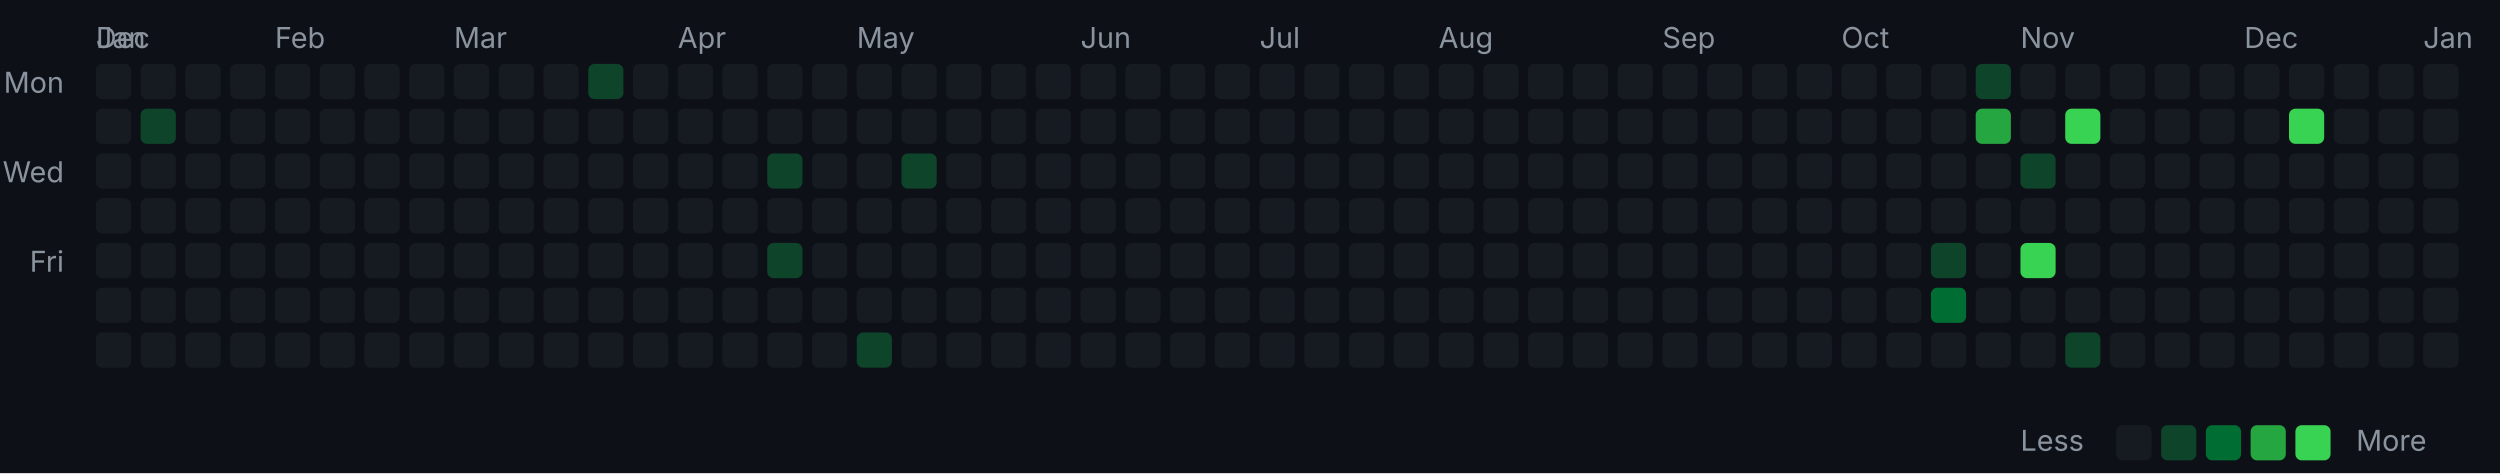
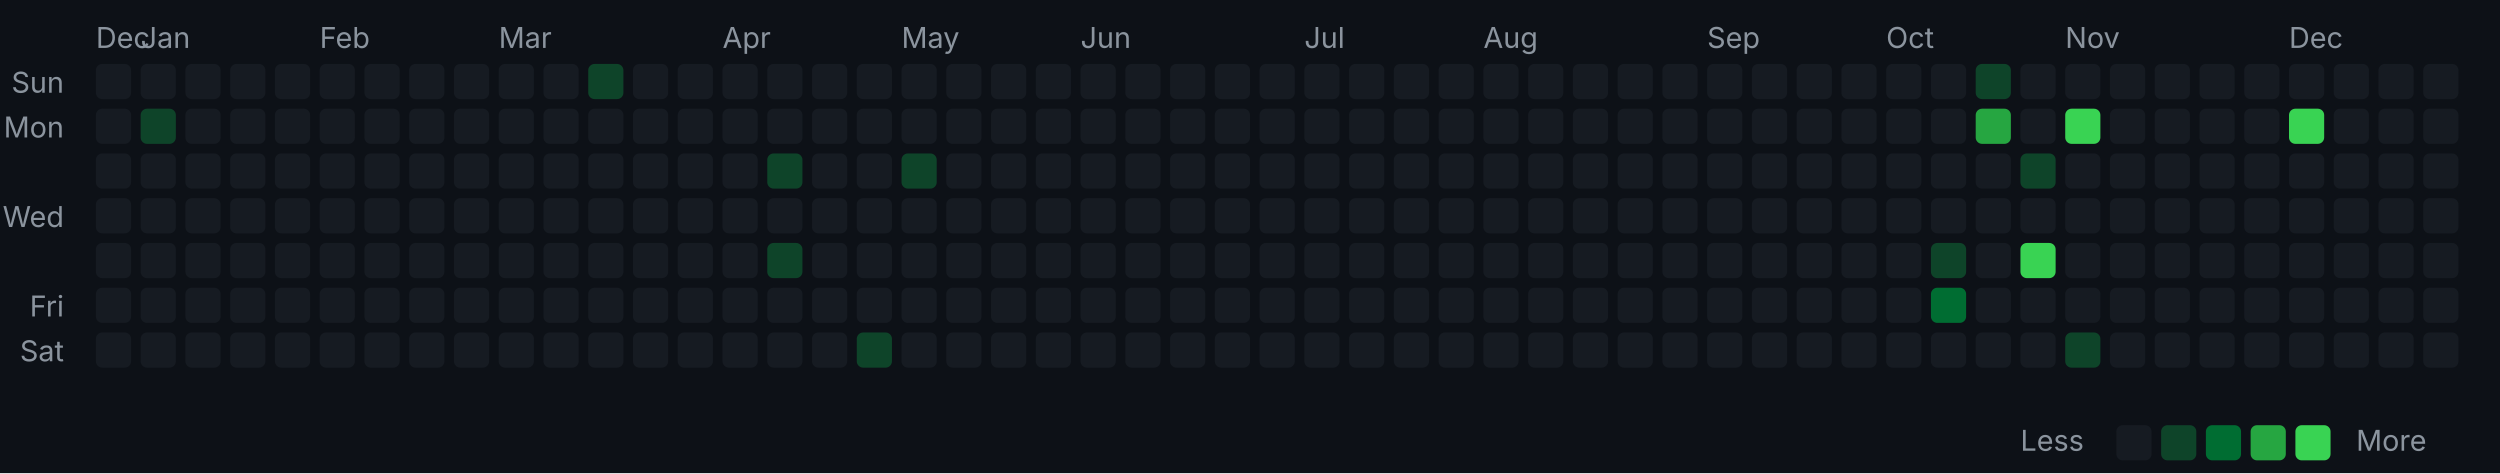
<svg xmlns="http://www.w3.org/2000/svg" width="782" height="148" viewBox="0 0 782 148">
  <rect width="782" height="148" fill="#0d1117" />
  <g transform="translate(30, 20)">
-     <text x="-10" y="9" fill="#8b949e" font-size="9" font-family="system-ui, -apple-system, sans-serif" text-anchor="end">Mon</text>
-     <text x="-10" y="37" fill="#8b949e" font-size="9" font-family="system-ui, -apple-system, sans-serif" text-anchor="end">Wed</text>
-     <text x="-10" y="65" fill="#8b949e" font-size="9" font-family="system-ui, -apple-system, sans-serif" text-anchor="end">Fri</text>
+     <text x="-10" y="9" fill="#8b949e" font-size="9" font-family="system-ui, -apple-system, sans-serif" text-anchor="end">Sun</text>
+     <text x="-10" y="23" fill="#8b949e" font-size="9" font-family="system-ui, -apple-system, sans-serif" text-anchor="end">Mon</text>
+     <text x="-10" y="51" fill="#8b949e" font-size="9" font-family="system-ui, -apple-system, sans-serif" text-anchor="end">Wed</text>
+     <text x="-10" y="79" fill="#8b949e" font-size="9" font-family="system-ui, -apple-system, sans-serif" text-anchor="end">Fri</text>
+     <text x="-10" y="93" fill="#8b949e" font-size="9" font-family="system-ui, -apple-system, sans-serif" text-anchor="end">Sat</text>
    <rect x="0" y="0" width="11" height="11" fill="#161b22" rx="2" ry="2" />
    <rect x="0" y="14" width="11" height="11" fill="#161b22" rx="2" ry="2" />
    <rect x="0" y="28" width="11" height="11" fill="#161b22" rx="2" ry="2" />
    <rect x="0" y="42" width="11" height="11" fill="#161b22" rx="2" ry="2" />
    <rect x="0" y="56" width="11" height="11" fill="#161b22" rx="2" ry="2" />
    <rect x="0" y="70" width="11" height="11" fill="#161b22" rx="2" ry="2" />
    <rect x="0" y="84" width="11" height="11" fill="#161b22" rx="2" ry="2" />
    <rect x="14" y="0" width="11" height="11" fill="#161b22" rx="2" ry="2" />
    <rect x="14" y="14" width="11" height="11" fill="#0e4429" rx="2" ry="2" />
    <rect x="14" y="28" width="11" height="11" fill="#161b22" rx="2" ry="2" />
    <rect x="14" y="42" width="11" height="11" fill="#161b22" rx="2" ry="2" />
    <rect x="14" y="56" width="11" height="11" fill="#161b22" rx="2" ry="2" />
    <rect x="14" y="70" width="11" height="11" fill="#161b22" rx="2" ry="2" />
    <rect x="14" y="84" width="11" height="11" fill="#161b22" rx="2" ry="2" />
    <rect x="28" y="0" width="11" height="11" fill="#161b22" rx="2" ry="2" />
    <rect x="28" y="14" width="11" height="11" fill="#161b22" rx="2" ry="2" />
    <rect x="28" y="28" width="11" height="11" fill="#161b22" rx="2" ry="2" />
    <rect x="28" y="42" width="11" height="11" fill="#161b22" rx="2" ry="2" />
    <rect x="28" y="56" width="11" height="11" fill="#161b22" rx="2" ry="2" />
    <rect x="28" y="70" width="11" height="11" fill="#161b22" rx="2" ry="2" />
    <rect x="28" y="84" width="11" height="11" fill="#161b22" rx="2" ry="2" />
    <rect x="42" y="0" width="11" height="11" fill="#161b22" rx="2" ry="2" />
    <rect x="42" y="14" width="11" height="11" fill="#161b22" rx="2" ry="2" />
    <rect x="42" y="28" width="11" height="11" fill="#161b22" rx="2" ry="2" />
    <rect x="42" y="42" width="11" height="11" fill="#161b22" rx="2" ry="2" />
    <rect x="42" y="56" width="11" height="11" fill="#161b22" rx="2" ry="2" />
    <rect x="42" y="70" width="11" height="11" fill="#161b22" rx="2" ry="2" />
    <rect x="42" y="84" width="11" height="11" fill="#161b22" rx="2" ry="2" />
    <rect x="56" y="0" width="11" height="11" fill="#161b22" rx="2" ry="2" />
    <rect x="56" y="14" width="11" height="11" fill="#161b22" rx="2" ry="2" />
    <rect x="56" y="28" width="11" height="11" fill="#161b22" rx="2" ry="2" />
    <rect x="56" y="42" width="11" height="11" fill="#161b22" rx="2" ry="2" />
    <rect x="56" y="56" width="11" height="11" fill="#161b22" rx="2" ry="2" />
    <rect x="56" y="70" width="11" height="11" fill="#161b22" rx="2" ry="2" />
    <rect x="56" y="84" width="11" height="11" fill="#161b22" rx="2" ry="2" />
    <rect x="70" y="0" width="11" height="11" fill="#161b22" rx="2" ry="2" />
    <rect x="70" y="14" width="11" height="11" fill="#161b22" rx="2" ry="2" />
    <rect x="70" y="28" width="11" height="11" fill="#161b22" rx="2" ry="2" />
    <rect x="70" y="42" width="11" height="11" fill="#161b22" rx="2" ry="2" />
    <rect x="70" y="56" width="11" height="11" fill="#161b22" rx="2" ry="2" />
    <rect x="70" y="70" width="11" height="11" fill="#161b22" rx="2" ry="2" />
    <rect x="70" y="84" width="11" height="11" fill="#161b22" rx="2" ry="2" />
    <rect x="84" y="0" width="11" height="11" fill="#161b22" rx="2" ry="2" />
    <rect x="84" y="14" width="11" height="11" fill="#161b22" rx="2" ry="2" />
    <rect x="84" y="28" width="11" height="11" fill="#161b22" rx="2" ry="2" />
    <rect x="84" y="42" width="11" height="11" fill="#161b22" rx="2" ry="2" />
    <rect x="84" y="56" width="11" height="11" fill="#161b22" rx="2" ry="2" />
    <rect x="84" y="70" width="11" height="11" fill="#161b22" rx="2" ry="2" />
    <rect x="84" y="84" width="11" height="11" fill="#161b22" rx="2" ry="2" />
    <rect x="98" y="0" width="11" height="11" fill="#161b22" rx="2" ry="2" />
    <rect x="98" y="14" width="11" height="11" fill="#161b22" rx="2" ry="2" />
    <rect x="98" y="28" width="11" height="11" fill="#161b22" rx="2" ry="2" />
    <rect x="98" y="42" width="11" height="11" fill="#161b22" rx="2" ry="2" />
    <rect x="98" y="56" width="11" height="11" fill="#161b22" rx="2" ry="2" />
    <rect x="98" y="70" width="11" height="11" fill="#161b22" rx="2" ry="2" />
    <rect x="98" y="84" width="11" height="11" fill="#161b22" rx="2" ry="2" />
    <rect x="112" y="0" width="11" height="11" fill="#161b22" rx="2" ry="2" />
    <rect x="112" y="14" width="11" height="11" fill="#161b22" rx="2" ry="2" />
    <rect x="112" y="28" width="11" height="11" fill="#161b22" rx="2" ry="2" />
    <rect x="112" y="42" width="11" height="11" fill="#161b22" rx="2" ry="2" />
    <rect x="112" y="56" width="11" height="11" fill="#161b22" rx="2" ry="2" />
    <rect x="112" y="70" width="11" height="11" fill="#161b22" rx="2" ry="2" />
    <rect x="112" y="84" width="11" height="11" fill="#161b22" rx="2" ry="2" />
    <rect x="126" y="0" width="11" height="11" fill="#161b22" rx="2" ry="2" />
    <rect x="126" y="14" width="11" height="11" fill="#161b22" rx="2" ry="2" />
    <rect x="126" y="28" width="11" height="11" fill="#161b22" rx="2" ry="2" />
    <rect x="126" y="42" width="11" height="11" fill="#161b22" rx="2" ry="2" />
    <rect x="126" y="56" width="11" height="11" fill="#161b22" rx="2" ry="2" />
    <rect x="126" y="70" width="11" height="11" fill="#161b22" rx="2" ry="2" />
    <rect x="126" y="84" width="11" height="11" fill="#161b22" rx="2" ry="2" />
    <rect x="140" y="0" width="11" height="11" fill="#161b22" rx="2" ry="2" />
    <rect x="140" y="14" width="11" height="11" fill="#161b22" rx="2" ry="2" />
    <rect x="140" y="28" width="11" height="11" fill="#161b22" rx="2" ry="2" />
    <rect x="140" y="42" width="11" height="11" fill="#161b22" rx="2" ry="2" />
    <rect x="140" y="56" width="11" height="11" fill="#161b22" rx="2" ry="2" />
    <rect x="140" y="70" width="11" height="11" fill="#161b22" rx="2" ry="2" />
    <rect x="140" y="84" width="11" height="11" fill="#161b22" rx="2" ry="2" />
    <rect x="154" y="0" width="11" height="11" fill="#0e4429" rx="2" ry="2" />
    <rect x="154" y="14" width="11" height="11" fill="#161b22" rx="2" ry="2" />
    <rect x="154" y="28" width="11" height="11" fill="#161b22" rx="2" ry="2" />
    <rect x="154" y="42" width="11" height="11" fill="#161b22" rx="2" ry="2" />
    <rect x="154" y="56" width="11" height="11" fill="#161b22" rx="2" ry="2" />
    <rect x="154" y="70" width="11" height="11" fill="#161b22" rx="2" ry="2" />
    <rect x="154" y="84" width="11" height="11" fill="#161b22" rx="2" ry="2" />
    <rect x="168" y="0" width="11" height="11" fill="#161b22" rx="2" ry="2" />
    <rect x="168" y="14" width="11" height="11" fill="#161b22" rx="2" ry="2" />
    <rect x="168" y="28" width="11" height="11" fill="#161b22" rx="2" ry="2" />
    <rect x="168" y="42" width="11" height="11" fill="#161b22" rx="2" ry="2" />
    <rect x="168" y="56" width="11" height="11" fill="#161b22" rx="2" ry="2" />
    <rect x="168" y="70" width="11" height="11" fill="#161b22" rx="2" ry="2" />
    <rect x="168" y="84" width="11" height="11" fill="#161b22" rx="2" ry="2" />
    <rect x="182" y="0" width="11" height="11" fill="#161b22" rx="2" ry="2" />
    <rect x="182" y="14" width="11" height="11" fill="#161b22" rx="2" ry="2" />
    <rect x="182" y="28" width="11" height="11" fill="#161b22" rx="2" ry="2" />
    <rect x="182" y="42" width="11" height="11" fill="#161b22" rx="2" ry="2" />
    <rect x="182" y="56" width="11" height="11" fill="#161b22" rx="2" ry="2" />
    <rect x="182" y="70" width="11" height="11" fill="#161b22" rx="2" ry="2" />
    <rect x="182" y="84" width="11" height="11" fill="#161b22" rx="2" ry="2" />
    <rect x="196" y="0" width="11" height="11" fill="#161b22" rx="2" ry="2" />
    <rect x="196" y="14" width="11" height="11" fill="#161b22" rx="2" ry="2" />
    <rect x="196" y="28" width="11" height="11" fill="#161b22" rx="2" ry="2" />
    <rect x="196" y="42" width="11" height="11" fill="#161b22" rx="2" ry="2" />
    <rect x="196" y="56" width="11" height="11" fill="#161b22" rx="2" ry="2" />
    <rect x="196" y="70" width="11" height="11" fill="#161b22" rx="2" ry="2" />
    <rect x="196" y="84" width="11" height="11" fill="#161b22" rx="2" ry="2" />
    <rect x="210" y="0" width="11" height="11" fill="#161b22" rx="2" ry="2" />
    <rect x="210" y="14" width="11" height="11" fill="#161b22" rx="2" ry="2" />
    <rect x="210" y="28" width="11" height="11" fill="#0e4429" rx="2" ry="2" />
    <rect x="210" y="42" width="11" height="11" fill="#161b22" rx="2" ry="2" />
    <rect x="210" y="56" width="11" height="11" fill="#0e4429" rx="2" ry="2" />
    <rect x="210" y="70" width="11" height="11" fill="#161b22" rx="2" ry="2" />
    <rect x="210" y="84" width="11" height="11" fill="#161b22" rx="2" ry="2" />
    <rect x="224" y="0" width="11" height="11" fill="#161b22" rx="2" ry="2" />
    <rect x="224" y="14" width="11" height="11" fill="#161b22" rx="2" ry="2" />
    <rect x="224" y="28" width="11" height="11" fill="#161b22" rx="2" ry="2" />
    <rect x="224" y="42" width="11" height="11" fill="#161b22" rx="2" ry="2" />
    <rect x="224" y="56" width="11" height="11" fill="#161b22" rx="2" ry="2" />
    <rect x="224" y="70" width="11" height="11" fill="#161b22" rx="2" ry="2" />
    <rect x="224" y="84" width="11" height="11" fill="#161b22" rx="2" ry="2" />
    <rect x="238" y="0" width="11" height="11" fill="#161b22" rx="2" ry="2" />
    <rect x="238" y="14" width="11" height="11" fill="#161b22" rx="2" ry="2" />
    <rect x="238" y="28" width="11" height="11" fill="#161b22" rx="2" ry="2" />
    <rect x="238" y="42" width="11" height="11" fill="#161b22" rx="2" ry="2" />
    <rect x="238" y="56" width="11" height="11" fill="#161b22" rx="2" ry="2" />
    <rect x="238" y="70" width="11" height="11" fill="#161b22" rx="2" ry="2" />
    <rect x="238" y="84" width="11" height="11" fill="#0e4429" rx="2" ry="2" />
    <rect x="252" y="0" width="11" height="11" fill="#161b22" rx="2" ry="2" />
    <rect x="252" y="14" width="11" height="11" fill="#161b22" rx="2" ry="2" />
    <rect x="252" y="28" width="11" height="11" fill="#0e4429" rx="2" ry="2" />
    <rect x="252" y="42" width="11" height="11" fill="#161b22" rx="2" ry="2" />
    <rect x="252" y="56" width="11" height="11" fill="#161b22" rx="2" ry="2" />
    <rect x="252" y="70" width="11" height="11" fill="#161b22" rx="2" ry="2" />
    <rect x="252" y="84" width="11" height="11" fill="#161b22" rx="2" ry="2" />
    <rect x="266" y="0" width="11" height="11" fill="#161b22" rx="2" ry="2" />
    <rect x="266" y="14" width="11" height="11" fill="#161b22" rx="2" ry="2" />
    <rect x="266" y="28" width="11" height="11" fill="#161b22" rx="2" ry="2" />
    <rect x="266" y="42" width="11" height="11" fill="#161b22" rx="2" ry="2" />
    <rect x="266" y="56" width="11" height="11" fill="#161b22" rx="2" ry="2" />
    <rect x="266" y="70" width="11" height="11" fill="#161b22" rx="2" ry="2" />
    <rect x="266" y="84" width="11" height="11" fill="#161b22" rx="2" ry="2" />
    <rect x="280" y="0" width="11" height="11" fill="#161b22" rx="2" ry="2" />
    <rect x="280" y="14" width="11" height="11" fill="#161b22" rx="2" ry="2" />
    <rect x="280" y="28" width="11" height="11" fill="#161b22" rx="2" ry="2" />
    <rect x="280" y="42" width="11" height="11" fill="#161b22" rx="2" ry="2" />
    <rect x="280" y="56" width="11" height="11" fill="#161b22" rx="2" ry="2" />
    <rect x="280" y="70" width="11" height="11" fill="#161b22" rx="2" ry="2" />
    <rect x="280" y="84" width="11" height="11" fill="#161b22" rx="2" ry="2" />
    <rect x="294" y="0" width="11" height="11" fill="#161b22" rx="2" ry="2" />
    <rect x="294" y="14" width="11" height="11" fill="#161b22" rx="2" ry="2" />
    <rect x="294" y="28" width="11" height="11" fill="#161b22" rx="2" ry="2" />
    <rect x="294" y="42" width="11" height="11" fill="#161b22" rx="2" ry="2" />
    <rect x="294" y="56" width="11" height="11" fill="#161b22" rx="2" ry="2" />
    <rect x="294" y="70" width="11" height="11" fill="#161b22" rx="2" ry="2" />
    <rect x="294" y="84" width="11" height="11" fill="#161b22" rx="2" ry="2" />
    <rect x="308" y="0" width="11" height="11" fill="#161b22" rx="2" ry="2" />
    <rect x="308" y="14" width="11" height="11" fill="#161b22" rx="2" ry="2" />
    <rect x="308" y="28" width="11" height="11" fill="#161b22" rx="2" ry="2" />
    <rect x="308" y="42" width="11" height="11" fill="#161b22" rx="2" ry="2" />
    <rect x="308" y="56" width="11" height="11" fill="#161b22" rx="2" ry="2" />
    <rect x="308" y="70" width="11" height="11" fill="#161b22" rx="2" ry="2" />
    <rect x="308" y="84" width="11" height="11" fill="#161b22" rx="2" ry="2" />
    <rect x="322" y="0" width="11" height="11" fill="#161b22" rx="2" ry="2" />
    <rect x="322" y="14" width="11" height="11" fill="#161b22" rx="2" ry="2" />
    <rect x="322" y="28" width="11" height="11" fill="#161b22" rx="2" ry="2" />
    <rect x="322" y="42" width="11" height="11" fill="#161b22" rx="2" ry="2" />
    <rect x="322" y="56" width="11" height="11" fill="#161b22" rx="2" ry="2" />
    <rect x="322" y="70" width="11" height="11" fill="#161b22" rx="2" ry="2" />
    <rect x="322" y="84" width="11" height="11" fill="#161b22" rx="2" ry="2" />
    <rect x="336" y="0" width="11" height="11" fill="#161b22" rx="2" ry="2" />
    <rect x="336" y="14" width="11" height="11" fill="#161b22" rx="2" ry="2" />
    <rect x="336" y="28" width="11" height="11" fill="#161b22" rx="2" ry="2" />
    <rect x="336" y="42" width="11" height="11" fill="#161b22" rx="2" ry="2" />
    <rect x="336" y="56" width="11" height="11" fill="#161b22" rx="2" ry="2" />
    <rect x="336" y="70" width="11" height="11" fill="#161b22" rx="2" ry="2" />
    <rect x="336" y="84" width="11" height="11" fill="#161b22" rx="2" ry="2" />
    <rect x="350" y="0" width="11" height="11" fill="#161b22" rx="2" ry="2" />
    <rect x="350" y="14" width="11" height="11" fill="#161b22" rx="2" ry="2" />
    <rect x="350" y="28" width="11" height="11" fill="#161b22" rx="2" ry="2" />
    <rect x="350" y="42" width="11" height="11" fill="#161b22" rx="2" ry="2" />
    <rect x="350" y="56" width="11" height="11" fill="#161b22" rx="2" ry="2" />
    <rect x="350" y="70" width="11" height="11" fill="#161b22" rx="2" ry="2" />
    <rect x="350" y="84" width="11" height="11" fill="#161b22" rx="2" ry="2" />
    <rect x="364" y="0" width="11" height="11" fill="#161b22" rx="2" ry="2" />
    <rect x="364" y="14" width="11" height="11" fill="#161b22" rx="2" ry="2" />
    <rect x="364" y="28" width="11" height="11" fill="#161b22" rx="2" ry="2" />
    <rect x="364" y="42" width="11" height="11" fill="#161b22" rx="2" ry="2" />
    <rect x="364" y="56" width="11" height="11" fill="#161b22" rx="2" ry="2" />
    <rect x="364" y="70" width="11" height="11" fill="#161b22" rx="2" ry="2" />
    <rect x="364" y="84" width="11" height="11" fill="#161b22" rx="2" ry="2" />
    <rect x="378" y="0" width="11" height="11" fill="#161b22" rx="2" ry="2" />
    <rect x="378" y="14" width="11" height="11" fill="#161b22" rx="2" ry="2" />
    <rect x="378" y="28" width="11" height="11" fill="#161b22" rx="2" ry="2" />
    <rect x="378" y="42" width="11" height="11" fill="#161b22" rx="2" ry="2" />
    <rect x="378" y="56" width="11" height="11" fill="#161b22" rx="2" ry="2" />
    <rect x="378" y="70" width="11" height="11" fill="#161b22" rx="2" ry="2" />
    <rect x="378" y="84" width="11" height="11" fill="#161b22" rx="2" ry="2" />
    <rect x="392" y="0" width="11" height="11" fill="#161b22" rx="2" ry="2" />
    <rect x="392" y="14" width="11" height="11" fill="#161b22" rx="2" ry="2" />
    <rect x="392" y="28" width="11" height="11" fill="#161b22" rx="2" ry="2" />
    <rect x="392" y="42" width="11" height="11" fill="#161b22" rx="2" ry="2" />
    <rect x="392" y="56" width="11" height="11" fill="#161b22" rx="2" ry="2" />
    <rect x="392" y="70" width="11" height="11" fill="#161b22" rx="2" ry="2" />
    <rect x="392" y="84" width="11" height="11" fill="#161b22" rx="2" ry="2" />
    <rect x="406" y="0" width="11" height="11" fill="#161b22" rx="2" ry="2" />
    <rect x="406" y="14" width="11" height="11" fill="#161b22" rx="2" ry="2" />
    <rect x="406" y="28" width="11" height="11" fill="#161b22" rx="2" ry="2" />
    <rect x="406" y="42" width="11" height="11" fill="#161b22" rx="2" ry="2" />
    <rect x="406" y="56" width="11" height="11" fill="#161b22" rx="2" ry="2" />
    <rect x="406" y="70" width="11" height="11" fill="#161b22" rx="2" ry="2" />
    <rect x="406" y="84" width="11" height="11" fill="#161b22" rx="2" ry="2" />
    <rect x="420" y="0" width="11" height="11" fill="#161b22" rx="2" ry="2" />
    <rect x="420" y="14" width="11" height="11" fill="#161b22" rx="2" ry="2" />
    <rect x="420" y="28" width="11" height="11" fill="#161b22" rx="2" ry="2" />
    <rect x="420" y="42" width="11" height="11" fill="#161b22" rx="2" ry="2" />
    <rect x="420" y="56" width="11" height="11" fill="#161b22" rx="2" ry="2" />
    <rect x="420" y="70" width="11" height="11" fill="#161b22" rx="2" ry="2" />
    <rect x="420" y="84" width="11" height="11" fill="#161b22" rx="2" ry="2" />
    <rect x="434" y="0" width="11" height="11" fill="#161b22" rx="2" ry="2" />
    <rect x="434" y="14" width="11" height="11" fill="#161b22" rx="2" ry="2" />
    <rect x="434" y="28" width="11" height="11" fill="#161b22" rx="2" ry="2" />
    <rect x="434" y="42" width="11" height="11" fill="#161b22" rx="2" ry="2" />
    <rect x="434" y="56" width="11" height="11" fill="#161b22" rx="2" ry="2" />
    <rect x="434" y="70" width="11" height="11" fill="#161b22" rx="2" ry="2" />
    <rect x="434" y="84" width="11" height="11" fill="#161b22" rx="2" ry="2" />
    <rect x="448" y="0" width="11" height="11" fill="#161b22" rx="2" ry="2" />
    <rect x="448" y="14" width="11" height="11" fill="#161b22" rx="2" ry="2" />
    <rect x="448" y="28" width="11" height="11" fill="#161b22" rx="2" ry="2" />
    <rect x="448" y="42" width="11" height="11" fill="#161b22" rx="2" ry="2" />
    <rect x="448" y="56" width="11" height="11" fill="#161b22" rx="2" ry="2" />
    <rect x="448" y="70" width="11" height="11" fill="#161b22" rx="2" ry="2" />
    <rect x="448" y="84" width="11" height="11" fill="#161b22" rx="2" ry="2" />
    <rect x="462" y="0" width="11" height="11" fill="#161b22" rx="2" ry="2" />
    <rect x="462" y="14" width="11" height="11" fill="#161b22" rx="2" ry="2" />
    <rect x="462" y="28" width="11" height="11" fill="#161b22" rx="2" ry="2" />
    <rect x="462" y="42" width="11" height="11" fill="#161b22" rx="2" ry="2" />
    <rect x="462" y="56" width="11" height="11" fill="#161b22" rx="2" ry="2" />
    <rect x="462" y="70" width="11" height="11" fill="#161b22" rx="2" ry="2" />
    <rect x="462" y="84" width="11" height="11" fill="#161b22" rx="2" ry="2" />
    <rect x="476" y="0" width="11" height="11" fill="#161b22" rx="2" ry="2" />
    <rect x="476" y="14" width="11" height="11" fill="#161b22" rx="2" ry="2" />
    <rect x="476" y="28" width="11" height="11" fill="#161b22" rx="2" ry="2" />
    <rect x="476" y="42" width="11" height="11" fill="#161b22" rx="2" ry="2" />
    <rect x="476" y="56" width="11" height="11" fill="#161b22" rx="2" ry="2" />
    <rect x="476" y="70" width="11" height="11" fill="#161b22" rx="2" ry="2" />
    <rect x="476" y="84" width="11" height="11" fill="#161b22" rx="2" ry="2" />
    <rect x="490" y="0" width="11" height="11" fill="#161b22" rx="2" ry="2" />
    <rect x="490" y="14" width="11" height="11" fill="#161b22" rx="2" ry="2" />
    <rect x="490" y="28" width="11" height="11" fill="#161b22" rx="2" ry="2" />
    <rect x="490" y="42" width="11" height="11" fill="#161b22" rx="2" ry="2" />
    <rect x="490" y="56" width="11" height="11" fill="#161b22" rx="2" ry="2" />
    <rect x="490" y="70" width="11" height="11" fill="#161b22" rx="2" ry="2" />
    <rect x="490" y="84" width="11" height="11" fill="#161b22" rx="2" ry="2" />
    <rect x="504" y="0" width="11" height="11" fill="#161b22" rx="2" ry="2" />
    <rect x="504" y="14" width="11" height="11" fill="#161b22" rx="2" ry="2" />
    <rect x="504" y="28" width="11" height="11" fill="#161b22" rx="2" ry="2" />
    <rect x="504" y="42" width="11" height="11" fill="#161b22" rx="2" ry="2" />
    <rect x="504" y="56" width="11" height="11" fill="#161b22" rx="2" ry="2" />
    <rect x="504" y="70" width="11" height="11" fill="#161b22" rx="2" ry="2" />
    <rect x="504" y="84" width="11" height="11" fill="#161b22" rx="2" ry="2" />
    <rect x="518" y="0" width="11" height="11" fill="#161b22" rx="2" ry="2" />
    <rect x="518" y="14" width="11" height="11" fill="#161b22" rx="2" ry="2" />
    <rect x="518" y="28" width="11" height="11" fill="#161b22" rx="2" ry="2" />
    <rect x="518" y="42" width="11" height="11" fill="#161b22" rx="2" ry="2" />
    <rect x="518" y="56" width="11" height="11" fill="#161b22" rx="2" ry="2" />
    <rect x="518" y="70" width="11" height="11" fill="#161b22" rx="2" ry="2" />
    <rect x="518" y="84" width="11" height="11" fill="#161b22" rx="2" ry="2" />
    <rect x="532" y="0" width="11" height="11" fill="#161b22" rx="2" ry="2" />
    <rect x="532" y="14" width="11" height="11" fill="#161b22" rx="2" ry="2" />
    <rect x="532" y="28" width="11" height="11" fill="#161b22" rx="2" ry="2" />
    <rect x="532" y="42" width="11" height="11" fill="#161b22" rx="2" ry="2" />
    <rect x="532" y="56" width="11" height="11" fill="#161b22" rx="2" ry="2" />
    <rect x="532" y="70" width="11" height="11" fill="#161b22" rx="2" ry="2" />
    <rect x="532" y="84" width="11" height="11" fill="#161b22" rx="2" ry="2" />
    <rect x="546" y="0" width="11" height="11" fill="#161b22" rx="2" ry="2" />
    <rect x="546" y="14" width="11" height="11" fill="#161b22" rx="2" ry="2" />
    <rect x="546" y="28" width="11" height="11" fill="#161b22" rx="2" ry="2" />
    <rect x="546" y="42" width="11" height="11" fill="#161b22" rx="2" ry="2" />
    <rect x="546" y="56" width="11" height="11" fill="#161b22" rx="2" ry="2" />
    <rect x="546" y="70" width="11" height="11" fill="#161b22" rx="2" ry="2" />
    <rect x="546" y="84" width="11" height="11" fill="#161b22" rx="2" ry="2" />
    <rect x="560" y="0" width="11" height="11" fill="#161b22" rx="2" ry="2" />
    <rect x="560" y="14" width="11" height="11" fill="#161b22" rx="2" ry="2" />
    <rect x="560" y="28" width="11" height="11" fill="#161b22" rx="2" ry="2" />
    <rect x="560" y="42" width="11" height="11" fill="#161b22" rx="2" ry="2" />
    <rect x="560" y="56" width="11" height="11" fill="#161b22" rx="2" ry="2" />
    <rect x="560" y="70" width="11" height="11" fill="#161b22" rx="2" ry="2" />
    <rect x="560" y="84" width="11" height="11" fill="#161b22" rx="2" ry="2" />
    <rect x="574" y="0" width="11" height="11" fill="#161b22" rx="2" ry="2" />
    <rect x="574" y="14" width="11" height="11" fill="#161b22" rx="2" ry="2" />
    <rect x="574" y="28" width="11" height="11" fill="#161b22" rx="2" ry="2" />
    <rect x="574" y="42" width="11" height="11" fill="#161b22" rx="2" ry="2" />
    <rect x="574" y="56" width="11" height="11" fill="#0e4429" rx="2" ry="2" />
    <rect x="574" y="70" width="11" height="11" fill="#006d32" rx="2" ry="2" />
    <rect x="574" y="84" width="11" height="11" fill="#161b22" rx="2" ry="2" />
    <rect x="588" y="0" width="11" height="11" fill="#0e4429" rx="2" ry="2" />
    <rect x="588" y="14" width="11" height="11" fill="#26a641" rx="2" ry="2" />
    <rect x="588" y="28" width="11" height="11" fill="#161b22" rx="2" ry="2" />
    <rect x="588" y="42" width="11" height="11" fill="#161b22" rx="2" ry="2" />
    <rect x="588" y="56" width="11" height="11" fill="#161b22" rx="2" ry="2" />
    <rect x="588" y="70" width="11" height="11" fill="#161b22" rx="2" ry="2" />
    <rect x="588" y="84" width="11" height="11" fill="#161b22" rx="2" ry="2" />
    <rect x="602" y="0" width="11" height="11" fill="#161b22" rx="2" ry="2" />
    <rect x="602" y="14" width="11" height="11" fill="#161b22" rx="2" ry="2" />
    <rect x="602" y="28" width="11" height="11" fill="#0e4429" rx="2" ry="2" />
    <rect x="602" y="42" width="11" height="11" fill="#161b22" rx="2" ry="2" />
    <rect x="602" y="56" width="11" height="11" fill="#39d353" rx="2" ry="2" />
    <rect x="602" y="70" width="11" height="11" fill="#161b22" rx="2" ry="2" />
    <rect x="602" y="84" width="11" height="11" fill="#161b22" rx="2" ry="2" />
    <rect x="616" y="0" width="11" height="11" fill="#161b22" rx="2" ry="2" />
    <rect x="616" y="14" width="11" height="11" fill="#39d353" rx="2" ry="2" />
    <rect x="616" y="28" width="11" height="11" fill="#161b22" rx="2" ry="2" />
    <rect x="616" y="42" width="11" height="11" fill="#161b22" rx="2" ry="2" />
    <rect x="616" y="56" width="11" height="11" fill="#161b22" rx="2" ry="2" />
    <rect x="616" y="70" width="11" height="11" fill="#161b22" rx="2" ry="2" />
    <rect x="616" y="84" width="11" height="11" fill="#0e4429" rx="2" ry="2" />
    <rect x="630" y="0" width="11" height="11" fill="#161b22" rx="2" ry="2" />
    <rect x="630" y="14" width="11" height="11" fill="#161b22" rx="2" ry="2" />
    <rect x="630" y="28" width="11" height="11" fill="#161b22" rx="2" ry="2" />
    <rect x="630" y="42" width="11" height="11" fill="#161b22" rx="2" ry="2" />
    <rect x="630" y="56" width="11" height="11" fill="#161b22" rx="2" ry="2" />
    <rect x="630" y="70" width="11" height="11" fill="#161b22" rx="2" ry="2" />
    <rect x="630" y="84" width="11" height="11" fill="#161b22" rx="2" ry="2" />
    <rect x="644" y="0" width="11" height="11" fill="#161b22" rx="2" ry="2" />
    <rect x="644" y="14" width="11" height="11" fill="#161b22" rx="2" ry="2" />
    <rect x="644" y="28" width="11" height="11" fill="#161b22" rx="2" ry="2" />
    <rect x="644" y="42" width="11" height="11" fill="#161b22" rx="2" ry="2" />
    <rect x="644" y="56" width="11" height="11" fill="#161b22" rx="2" ry="2" />
    <rect x="644" y="70" width="11" height="11" fill="#161b22" rx="2" ry="2" />
    <rect x="644" y="84" width="11" height="11" fill="#161b22" rx="2" ry="2" />
    <rect x="658" y="0" width="11" height="11" fill="#161b22" rx="2" ry="2" />
    <rect x="658" y="14" width="11" height="11" fill="#161b22" rx="2" ry="2" />
    <rect x="658" y="28" width="11" height="11" fill="#161b22" rx="2" ry="2" />
    <rect x="658" y="42" width="11" height="11" fill="#161b22" rx="2" ry="2" />
    <rect x="658" y="56" width="11" height="11" fill="#161b22" rx="2" ry="2" />
    <rect x="658" y="70" width="11" height="11" fill="#161b22" rx="2" ry="2" />
    <rect x="658" y="84" width="11" height="11" fill="#161b22" rx="2" ry="2" />
    <rect x="672" y="0" width="11" height="11" fill="#161b22" rx="2" ry="2" />
    <rect x="672" y="14" width="11" height="11" fill="#161b22" rx="2" ry="2" />
    <rect x="672" y="28" width="11" height="11" fill="#161b22" rx="2" ry="2" />
    <rect x="672" y="42" width="11" height="11" fill="#161b22" rx="2" ry="2" />
    <rect x="672" y="56" width="11" height="11" fill="#161b22" rx="2" ry="2" />
    <rect x="672" y="70" width="11" height="11" fill="#161b22" rx="2" ry="2" />
    <rect x="672" y="84" width="11" height="11" fill="#161b22" rx="2" ry="2" />
    <rect x="686" y="0" width="11" height="11" fill="#161b22" rx="2" ry="2" />
    <rect x="686" y="14" width="11" height="11" fill="#39d353" rx="2" ry="2" />
    <rect x="686" y="28" width="11" height="11" fill="#161b22" rx="2" ry="2" />
    <rect x="686" y="42" width="11" height="11" fill="#161b22" rx="2" ry="2" />
    <rect x="686" y="56" width="11" height="11" fill="#161b22" rx="2" ry="2" />
    <rect x="686" y="70" width="11" height="11" fill="#161b22" rx="2" ry="2" />
    <rect x="686" y="84" width="11" height="11" fill="#161b22" rx="2" ry="2" />
    <rect x="700" y="0" width="11" height="11" fill="#161b22" rx="2" ry="2" />
    <rect x="700" y="14" width="11" height="11" fill="#161b22" rx="2" ry="2" />
    <rect x="700" y="28" width="11" height="11" fill="#161b22" rx="2" ry="2" />
    <rect x="700" y="42" width="11" height="11" fill="#161b22" rx="2" ry="2" />
    <rect x="700" y="56" width="11" height="11" fill="#161b22" rx="2" ry="2" />
    <rect x="700" y="70" width="11" height="11" fill="#161b22" rx="2" ry="2" />
    <rect x="700" y="84" width="11" height="11" fill="#161b22" rx="2" ry="2" />
    <rect x="714" y="0" width="11" height="11" fill="#161b22" rx="2" ry="2" />
    <rect x="714" y="14" width="11" height="11" fill="#161b22" rx="2" ry="2" />
    <rect x="714" y="28" width="11" height="11" fill="#161b22" rx="2" ry="2" />
    <rect x="714" y="42" width="11" height="11" fill="#161b22" rx="2" ry="2" />
    <rect x="714" y="56" width="11" height="11" fill="#161b22" rx="2" ry="2" />
    <rect x="714" y="70" width="11" height="11" fill="#161b22" rx="2" ry="2" />
    <rect x="714" y="84" width="11" height="11" fill="#161b22" rx="2" ry="2" />
    <rect x="728" y="0" width="11" height="11" fill="#161b22" rx="2" ry="2" />
    <rect x="728" y="14" width="11" height="11" fill="#161b22" rx="2" ry="2" />
    <rect x="728" y="28" width="11" height="11" fill="#161b22" rx="2" ry="2" />
    <rect x="728" y="42" width="11" height="11" fill="#161b22" rx="2" ry="2" />
    <rect x="728" y="56" width="11" height="11" fill="#161b22" rx="2" ry="2" />
    <rect x="728" y="70" width="11" height="11" fill="#161b22" rx="2" ry="2" />
    <rect x="728" y="84" width="11" height="11" fill="#161b22" rx="2" ry="2" />
    <text x="0" y="-5" fill="#8b949e" font-size="9" font-family="system-ui, -apple-system, sans-serif">Dec</text>
-     <text x="0" y="-5" fill="#8b949e" font-size="9" font-family="system-ui, -apple-system, sans-serif">Jan</text>
-     <text x="56" y="-5" fill="#8b949e" font-size="9" font-family="system-ui, -apple-system, sans-serif">Feb</text>
-     <text x="112" y="-5" fill="#8b949e" font-size="9" font-family="system-ui, -apple-system, sans-serif">Mar</text>
-     <text x="182" y="-5" fill="#8b949e" font-size="9" font-family="system-ui, -apple-system, sans-serif">Apr</text>
-     <text x="238" y="-5" fill="#8b949e" font-size="9" font-family="system-ui, -apple-system, sans-serif">May</text>
+     <text x="14" y="-5" fill="#8b949e" font-size="9" font-family="system-ui, -apple-system, sans-serif">Jan</text>
+     <text x="70" y="-5" fill="#8b949e" font-size="9" font-family="system-ui, -apple-system, sans-serif">Feb</text>
+     <text x="126" y="-5" fill="#8b949e" font-size="9" font-family="system-ui, -apple-system, sans-serif">Mar</text>
+     <text x="196" y="-5" fill="#8b949e" font-size="9" font-family="system-ui, -apple-system, sans-serif">Apr</text>
+     <text x="252" y="-5" fill="#8b949e" font-size="9" font-family="system-ui, -apple-system, sans-serif">May</text>
    <text x="308" y="-5" fill="#8b949e" font-size="9" font-family="system-ui, -apple-system, sans-serif">Jun</text>
-     <text x="364" y="-5" fill="#8b949e" font-size="9" font-family="system-ui, -apple-system, sans-serif">Jul</text>
-     <text x="420" y="-5" fill="#8b949e" font-size="9" font-family="system-ui, -apple-system, sans-serif">Aug</text>
-     <text x="490" y="-5" fill="#8b949e" font-size="9" font-family="system-ui, -apple-system, sans-serif">Sep</text>
-     <text x="546" y="-5" fill="#8b949e" font-size="9" font-family="system-ui, -apple-system, sans-serif">Oct</text>
-     <text x="602" y="-5" fill="#8b949e" font-size="9" font-family="system-ui, -apple-system, sans-serif">Nov</text>
-     <text x="672" y="-5" fill="#8b949e" font-size="9" font-family="system-ui, -apple-system, sans-serif">Dec</text>
-     <text x="728" y="-5" fill="#8b949e" font-size="9" font-family="system-ui, -apple-system, sans-serif">Jan</text>
+     <text x="378" y="-5" fill="#8b949e" font-size="9" font-family="system-ui, -apple-system, sans-serif">Jul</text>
+     <text x="434" y="-5" fill="#8b949e" font-size="9" font-family="system-ui, -apple-system, sans-serif">Aug</text>
+     <text x="504" y="-5" fill="#8b949e" font-size="9" font-family="system-ui, -apple-system, sans-serif">Sep</text>
+     <text x="560" y="-5" fill="#8b949e" font-size="9" font-family="system-ui, -apple-system, sans-serif">Oct</text>
+     <text x="616" y="-5" fill="#8b949e" font-size="9" font-family="system-ui, -apple-system, sans-serif">Nov</text>
+     <text x="686" y="-5" fill="#8b949e" font-size="9" font-family="system-ui, -apple-system, sans-serif">Dec</text>
  </g>
  <text x="632" y="141" fill="#8b949e" font-size="9" font-family="system-ui, -apple-system, sans-serif">Less</text>
  <rect x="662" y="133" width="11" height="11" fill="#161b22" rx="2" ry="2" />
  <rect x="676" y="133" width="11" height="11" fill="#0e4429" rx="2" ry="2" />
  <rect x="690" y="133" width="11" height="11" fill="#006d32" rx="2" ry="2" />
  <rect x="704" y="133" width="11" height="11" fill="#26a641" rx="2" ry="2" />
  <rect x="718" y="133" width="11" height="11" fill="#39d353" rx="2" ry="2" />
  <text x="737" y="141" fill="#8b949e" font-size="9" font-family="system-ui, -apple-system, sans-serif">More</text>
</svg>
